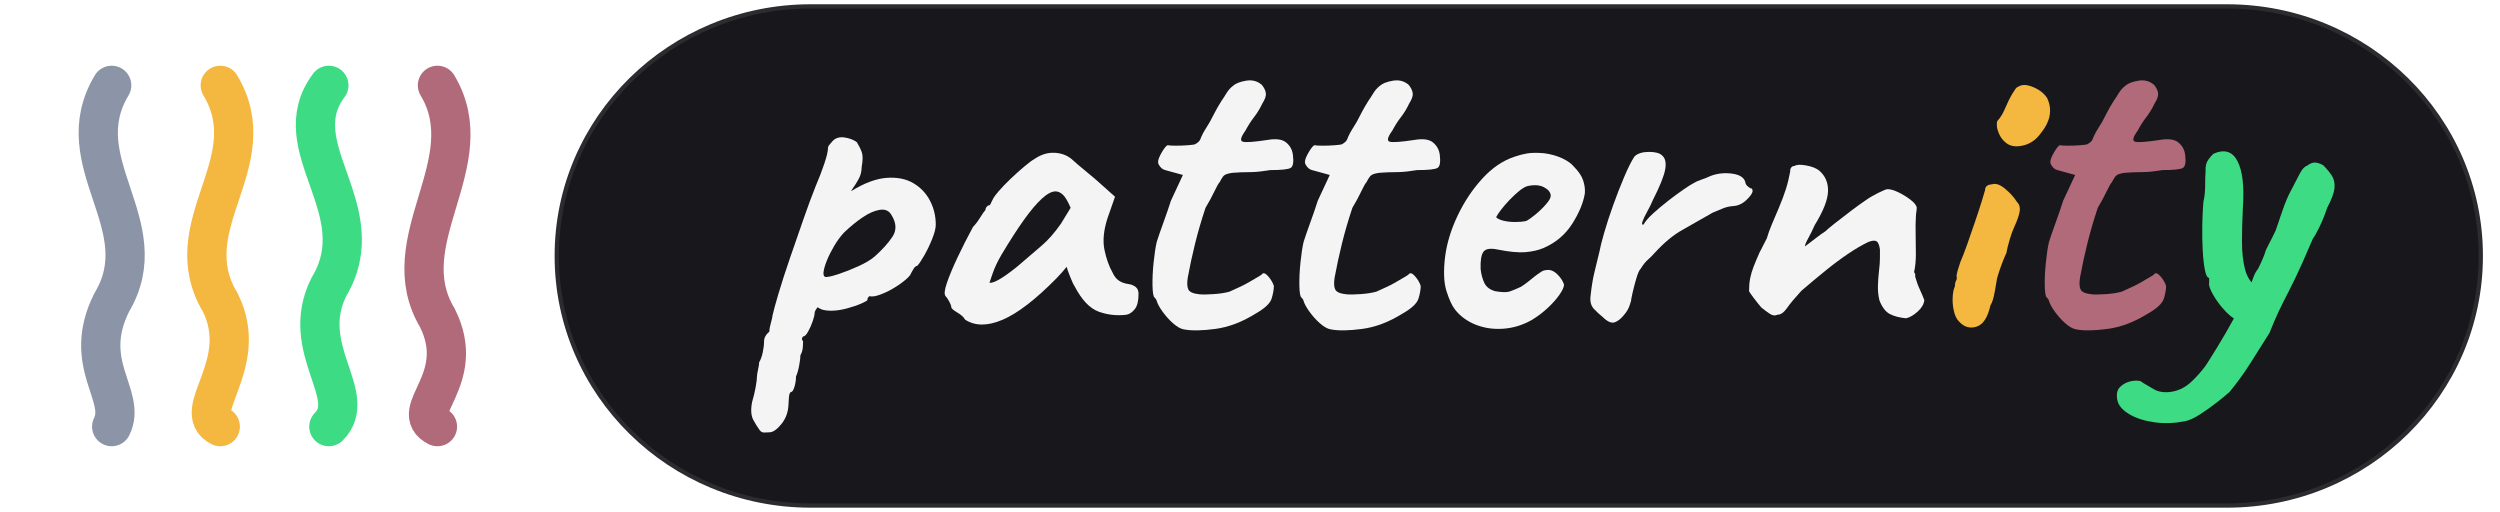
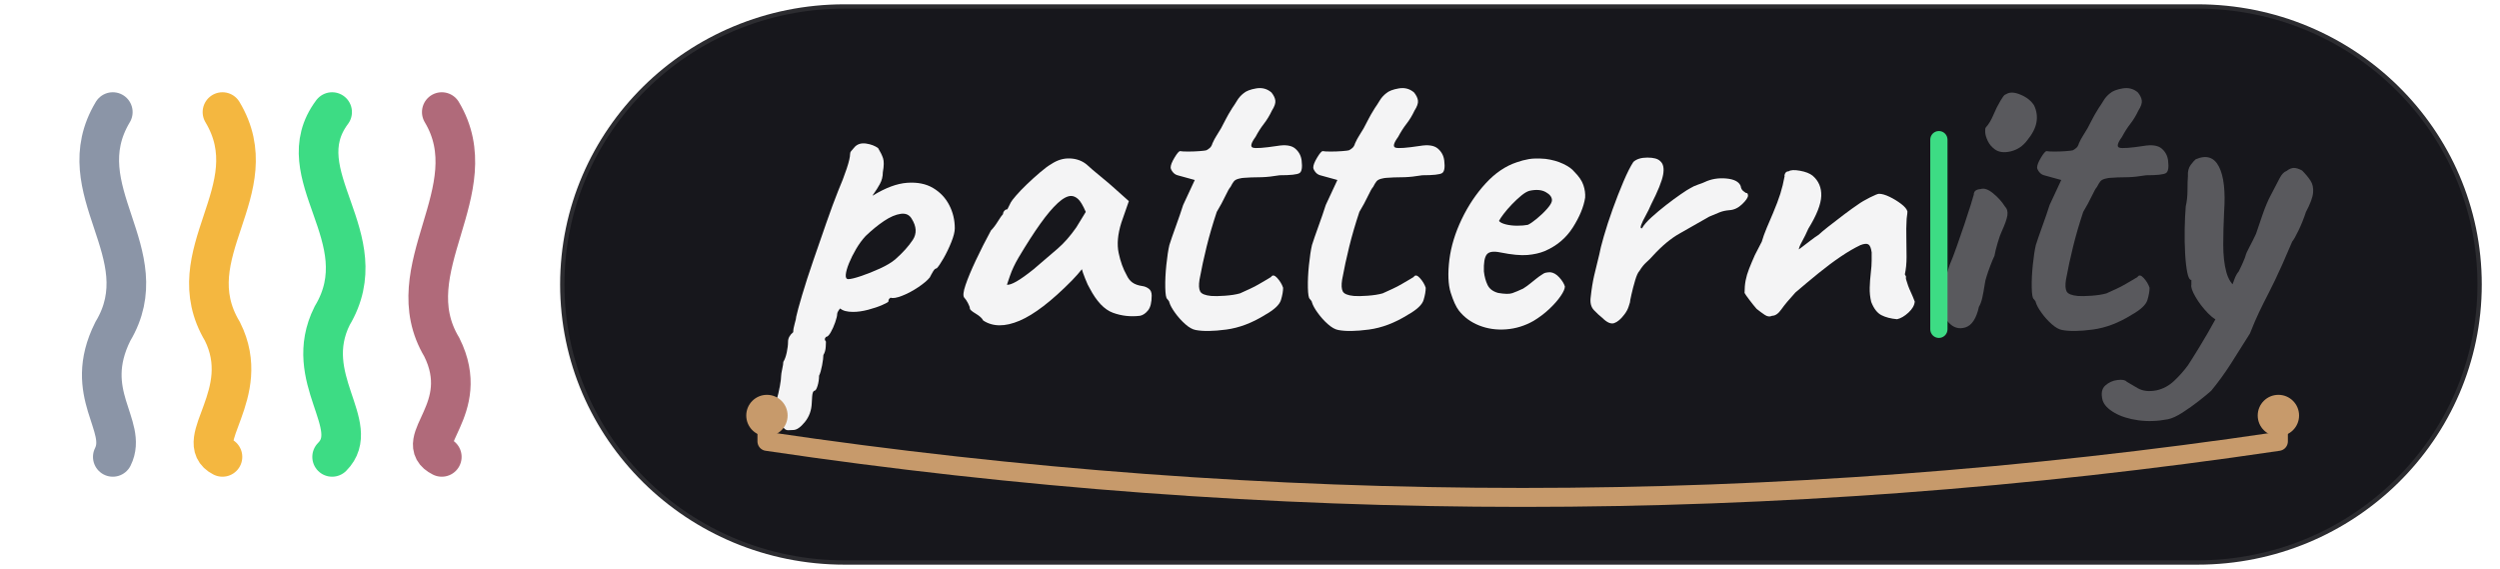
- <svg xmlns="http://www.w3.org/2000/svg" width="293" height="60" viewBox="0 0 293 60" fill="none">
-   <g transform="translate(4,2.73) scale(1.818)" stroke-width="2.53" stroke-linecap="round">
+ <svg xmlns="http://www.w3.org/2000/svg" width="290" height="66" viewBox="0 0 290 66" fill="none">
+   <g transform="translate(4,5.73) scale(1.818)" stroke-width="2.53" stroke-linecap="round">
    <path d="M5 4 C2 9, 8 13, 5 18 C3 22, 6 24, 5 26" stroke="#8b95a7" />
    <path d="M12 4 C15 9, 9 13, 12 18 C14 22, 10 25, 12 26" stroke="#f4b740" />
    <path d="M19 4 C16 8, 22 12, 19 17 C17 21, 21 24, 19 26" stroke="#3ddc84" />
    <path d="M26 4 C29 9, 23 14, 26 19 C28 23, 24 25, 26 26" stroke="#b06a7a" />
  </g>
-   <rect x="65" y="0.5" width="226" height="59" rx="30" fill="#17171c" stroke="rgba(255,255,255,0.09)" />
-   <g transform="translate(87,38.55) scale(0.052,-0.052)">
+   <rect x="65" y="0.5" width="223" height="65" rx="33" fill="#17171c" stroke="rgba(255,255,255,0.09)" />
+   <g transform="translate(89,38.23) scale(0.05,-0.05)">
    <path d="M61 -233Q57 -233 49.5 -233.5Q42 -234 37 -225Q33 -220 25.0 -205.5Q17 -191 22 -165Q27 -148 30.0 -131.5Q33 -115 33 -107Q33 -103 35.5 -91.5Q38 -80 38 -75Q43 -67 46.0 -53.0Q49 -39 49 -28Q49 -16 61 -6Q61 2 64.5 14.0Q68 26 68 30Q71 44 81.5 79.5Q92 115 107.5 160.0Q123 205 138.0 248.0Q153 291 165 321Q177 349 185.0 373.0Q193 397 193 407Q193 411 195.0 413.5Q197 416 204 424Q214 434 230.5 431.5Q247 429 258 421Q266 408 269.5 397.5Q273 387 269 365Q269 350 262.0 337.5Q255 325 249.5 317.5Q244 310 246 311Q290 338 325.5 340.5Q361 343 385.5 328.5Q410 314 423.0 289.0Q436 264 436 235Q436 223 428.0 203.0Q420 183 410.0 165.5Q400 148 394 142Q390 142 386.0 135.5Q382 129 378 121Q370 111 351.5 98.5Q333 86 314.0 78.5Q295 71 287 74Q287 74 284.5 72.0Q282 70 282.0 65.25Q282.0 63.35 268.0 57.175Q254 51 235.0 46.0Q216 41 200 41Q179 41 170 49Q168 47 165.5 43.0Q163 39 163 36Q163 30 158.5 17.0Q154 4 148.0 -6.5Q142 -17 137 -17Q137 -17 135.0 -20.0Q133 -23 137 -28Q137 -28 136.5 -39.5Q136 -51 131 -59Q131 -67 128.0 -83.0Q125 -99 121 -107Q121 -119 117.5 -130.5Q114 -142 110 -142Q106 -143 105.0 -154.5Q104 -166 104 -171Q103 -196 88.0 -214.5Q73 -233 61 -233ZM189 117Q197 117 218.0 124.0Q239 131 262.0 141.5Q285 152 298 163Q324 186 338.5 208.0Q353 230 336 257Q328 271 310.424 268.5Q292.848 266.0 271.924 252.0Q251 238 229 217Q217 204 207.0 187.0Q197 170 190.5 154.0Q184 138 183.0 127.5Q182 117 189 117Z" fill="#f4f4f5" />
    <path d="M502 21Q498 29 484.5 37.0Q471 45 471 49Q471 53 466.5 61.5Q462 70 458 74Q453 80 461.0 103.5Q469 127 485.0 161.0Q501 195 520 230Q528 238 536.0 251.0Q544 264 548 268Q548 272 551.0 275.5Q554 279 558 279L566 295Q568 299 578.309 311.0Q588.617 323.0 603.809 337.5Q619 352 634.375 365.091Q649.75 378.182 660 384Q681 398 703.5 397.0Q726 396 742 383Q745 380 755.5 371.0Q766 362 779.5 351.0Q793 340 803 331L840 298L822.581 248.0Q810 208 816.25 178.0Q822.5 148.0 835 126Q840 115 848.5 109.0Q857 103 871 101Q879 100 886.0 95.0Q893 90 893 79Q893 55 884.5 44.5Q876 34 866 32Q833 28 803.0 39.0Q773 50 749 96Q745 102 738.5 118.5Q732 135 731 140Q727 135 720.5 127.5Q714 120 708 114Q637 42 586.252 20.5Q535.504 -1.0 502 21ZM557 104Q564 103 579.0 111.5Q594 120 619 140Q653 169 675.0 188.0Q697 207 718 237L740 273Q730 296 722.0 303.0Q714 310 706 310Q693 310 675.0 293.5Q657 277 634.5 245.5Q612 214 584 167Q571 145 564.0 124.5Q557 104 557 104Z" fill="#f4f4f5" />
    <path d="M995 -1Q984 1 971.0 12.5Q958 24 947.5 38.5Q937 53 934 63Q934 65 931.5 68.0Q929 71 929 71Q925 74 924.5 97.5Q924 121 927.0 150.0Q930 179 934 196Q939 212 949.0 239.5Q959 267 966 289L993 347L953 358Q946 360 941.5 366.0Q937 372 937 376Q937 384 946.0 399.0Q955 414 959 414Q964 413 977.5 413.0Q991 413 1004.0 414.0Q1017 415 1020 416Q1024 418 1028.0 421.5Q1032 425 1034 432Q1039 443 1043.0 449.0Q1047 455 1054 467Q1061 480 1065.5 489.0Q1070 498 1080 514Q1085 521 1091.0 531.0Q1097 541 1106 548Q1115 556 1135.5 559.5Q1156 563 1171 550Q1179 540 1180.0 531.0Q1181 522 1172 508Q1164 491 1153.5 477.5Q1143 464 1134 447Q1118 425 1128.0 422.0Q1138 419 1184 426Q1213 431 1226.0 420.0Q1239 409 1241 392Q1244 368 1236.0 363.0Q1228 358 1190 358Q1166 354 1149.0 353.5Q1132 353 1124 353Q1111 352 1107.0 352.0Q1103 352 1095 350Q1087 348 1083.5 343.5Q1080 339 1076 331Q1072 327 1064.0 310.0Q1056 293 1044 273Q1030 231 1020.5 192.5Q1011 154 1004 116Q1001 97 1005.5 88.5Q1010 80 1031 78Q1042 77 1063.0 78.5Q1084 80 1098 84Q1109 89 1121.0 94.5Q1133 100 1143 106Q1152 111 1161.0 116.5Q1170 122 1170 122Q1175 130 1184.5 119.5Q1194 109 1198 97Q1198 85 1193.0 68.5Q1188 52 1156 34Q1111 6 1066.0 0.0Q1021 -6 995 -1Z" fill="#f4f4f5" />
    <path d="M1326 -1Q1315 1 1302.0 12.5Q1289 24 1278.5 38.5Q1268 53 1265 63Q1265 65 1262.5 68.0Q1260 71 1260 71Q1256 74 1255.5 97.5Q1255 121 1258.0 150.0Q1261 179 1265 196Q1270 212 1280.0 239.5Q1290 267 1297 289L1324 347L1284 358Q1277 360 1272.5 366.0Q1268 372 1268 376Q1268 384 1277.0 399.0Q1286 414 1290 414Q1295 413 1308.5 413.0Q1322 413 1335.0 414.0Q1348 415 1351 416Q1355 418 1359.0 421.5Q1363 425 1365 432Q1370 443 1374.0 449.0Q1378 455 1385 467Q1392 480 1396.5 489.0Q1401 498 1411 514Q1416 521 1422.0 531.0Q1428 541 1437 548Q1446 556 1466.5 559.5Q1487 563 1502 550Q1510 540 1511.0 531.0Q1512 522 1503 508Q1495 491 1484.5 477.5Q1474 464 1465 447Q1449 425 1459.0 422.0Q1469 419 1515 426Q1544 431 1557.0 420.0Q1570 409 1572 392Q1575 368 1567.0 363.0Q1559 358 1521 358Q1497 354 1480.0 353.5Q1463 353 1455 353Q1442 352 1438.0 352.0Q1434 352 1426 350Q1418 348 1414.5 343.5Q1411 339 1407 331Q1403 327 1395.0 310.0Q1387 293 1375 273Q1361 231 1351.5 192.5Q1342 154 1335 116Q1332 97 1336.5 88.5Q1341 80 1362 78Q1373 77 1394.0 78.5Q1415 80 1429 84Q1440 89 1452.0 94.5Q1464 100 1474 106Q1483 111 1492.0 116.5Q1501 122 1501 122Q1506 130 1515.5 119.5Q1525 109 1529 97Q1529 85 1524.0 68.5Q1519 52 1487 34Q1442 6 1397.0 0.0Q1352 -6 1326 -1Z" fill="#f4f4f5" />
    <path d="M1779 20Q1749 3 1715.5 0.5Q1682 -2 1653.0 9.5Q1624 21 1606 44Q1596 57 1587.0 85.5Q1578 114 1584 163Q1590 209 1612.5 256.0Q1635 303 1668.0 339.0Q1701 375 1740 388Q1754 393 1768.5 395.5Q1783 398 1807 396Q1830 393 1848.0 384.5Q1866 376 1874 366Q1890 350 1895.0 335.0Q1900 320 1899 306Q1894 274 1870.5 237.0Q1847 200 1805 182Q1788 175 1765.0 173.0Q1742 171 1702 179Q1678 184 1670.5 174.0Q1663 164 1664 135Q1666 117 1672.5 103.5Q1679 90 1697 85Q1720 81 1730.0 84.5Q1740 88 1755 95Q1763 100 1770.5 106.0Q1778 112 1785.5 118.0Q1793 124 1798 127Q1803 131 1808.0 132.0Q1813 133 1818 133Q1829 132 1839.0 121.0Q1849 110 1852 100Q1852 92 1842.0 77.5Q1832 63 1815.5 47.5Q1799 32 1779 20ZM1766 243Q1773 246 1786.5 257.0Q1800 268 1811.0 280.5Q1822 293 1822 300Q1822 311 1807.5 319.0Q1793 327 1770 322Q1762 320 1751.0 311.0Q1740 302 1729.0 290.5Q1718 279 1710.0 268.5Q1702 258 1699 252Q1703 247 1715.0 244.0Q1727 241 1741.5 241.0Q1756 241 1766 243Z" fill="#f4f4f5" />
    <path d="M1939 27Q1930 34 1919.5 45.0Q1909 56 1912 76Q1915 104 1920.0 125.5Q1925 147 1932 175Q1934 187 1942.287 216.0Q1950.574 245.0 1962.787 279.0Q1975 313 1988.0 343.5Q2001 374 2011 389Q2022 399 2043.5 399.0Q2065 399 2073 391Q2084 382 2080.0 359.5Q2076 337 2052 290Q2047 278 2039.5 264.5Q2032 251 2029.0 242.5Q2026 234 2031 235Q2037 246 2053.0 260.5Q2069 275 2087.0 289.0Q2105 303 2121.0 314.0Q2137 325 2143 328Q2151 333 2161.5 336.5Q2172 340 2176 342Q2199 353 2226.5 350.5Q2254 348 2260 333Q2261 325 2266.5 321.0Q2272 317 2272 317Q2276 317 2276.5 314.0Q2277 311 2277 311Q2277 304 2263.5 291.0Q2250 278 2234 277Q2221 276 2211.0 272.0Q2201 268 2187 262Q2149 240 2118.5 223.0Q2088 206 2056 171Q2049 163 2041.0 156.0Q2033 149 2025 136Q2020 131 2015.0 114.0Q2010 97 2006.5 81.5Q2003 66 2003 63Q2003 63 2000.0 53.5Q1997 44 1990 35Q1978 19 1966.5 15.0Q1955 11 1939 27Z" fill="#f4f4f5" />
    <path d="M2623 24Q2601 26 2586.5 33.5Q2572 41 2563 64Q2559 80 2559.5 97.5Q2560 115 2562.0 131.5Q2564 148 2564 160Q2564 162 2564.0 168.0Q2564 174 2564 179Q2562 194 2556.5 197.5Q2551 201 2538 196Q2517 186 2492.5 169.5Q2468 153 2441.5 131.5Q2415 110 2387 86Q2365 62 2354.5 47.0Q2344 32 2333 32Q2325 28 2316.0 34.0Q2307 40 2297 48Q2290 56 2280.5 68.5Q2271 81 2269 85Q2269 101 2271.5 114.0Q2274 127 2279.5 141.0Q2285 155 2293 173Q2297 180 2300.5 187.5Q2304 195 2309 204Q2313 218 2320.5 236.0Q2328 254 2335 270Q2346 296 2352.0 315.0Q2358 334 2362 356Q2361 358 2363.0 362.0Q2365 366 2369 367H2370H2371Q2378 372 2397.5 368.5Q2417 365 2427 357Q2448 339 2447.0 310.0Q2446 281 2417 234Q2410 218 2402.5 204.5Q2395 191 2395 186Q2395 186 2403.0 192.0Q2411 198 2422.0 206.5Q2433 215 2441 220Q2446 225 2463.0 238.5Q2480 252 2500.0 267.0Q2520 282 2532 290Q2543 298 2560.0 306.5Q2577 315 2581 315Q2591 315 2605.5 308.0Q2620 301 2632.5 291.5Q2645 282 2647 274Q2647 270 2646.0 263.5Q2645 257 2645 252Q2644 236 2644.5 213.5Q2645 191 2645.0 168.5Q2645 146 2641 128Q2641 128 2642.0 126.5Q2643 125 2644 122Q2643 121 2643.5 118.5Q2644 116 2644 116Q2646 109 2648.5 102.0Q2651 95 2655.0 86.5Q2659 78 2664 65Q2663 52 2649.5 39.5Q2636 27 2623 24Z" fill="#f4f4f5" />
-     <path d="M2742 17Q2734 25 2730.5 41.0Q2727 57 2728.0 72.5Q2729 88 2733 96Q2733 104 2735.5 108.5Q2738 113 2737 117Q2736 121 2739.0 131.0Q2742 141 2745 150Q2752 166 2761.0 191.5Q2770 217 2779.0 243.5Q2788 270 2794.0 289.5Q2800 309 2801 313Q2801 325 2817 326Q2829 330 2846.0 316.0Q2863 302 2873 286Q2881 278 2879.0 265.0Q2877 252 2866 228Q2862 220 2856.5 201.5Q2851 183 2849 171Q2845 163 2839.5 148.5Q2834 134 2830 121Q2828 116 2826.0 102.5Q2824 89 2821.0 75.0Q2818 61 2813 53Q2804 12 2781.5 5.0Q2759 -2 2742 17ZM2850 418Q2839 426 2833.5 437.5Q2828 449 2827.5 458.0Q2827 467 2829 469Q2839 480 2846.5 498.0Q2854 516 2863 531Q2865 534 2868.5 539.5Q2872 545 2876 546Q2888 554 2909.5 545.0Q2931 536 2941 520Q2950 501 2946.5 481.0Q2943 461 2925 439Q2910 419 2887.0 413.5Q2864 408 2850 418Z" fill="#f4b740" />
-     <path d="M3006 -1Q2995 1 2982.0 12.5Q2969 24 2958.5 38.5Q2948 53 2945 63Q2945 65 2942.5 68.0Q2940 71 2940 71Q2936 74 2935.5 97.5Q2935 121 2938.0 150.0Q2941 179 2945 196Q2950 212 2960.0 239.5Q2970 267 2977 289L3004 347L2964 358Q2957 360 2952.5 366.0Q2948 372 2948 376Q2948 384 2957.0 399.0Q2966 414 2970 414Q2975 413 2988.5 413.0Q3002 413 3015.0 414.0Q3028 415 3031 416Q3035 418 3039.0 421.5Q3043 425 3045 432Q3050 443 3054.0 449.0Q3058 455 3065 467Q3072 480 3076.5 489.0Q3081 498 3091 514Q3096 521 3102.0 531.0Q3108 541 3117 548Q3126 556 3146.5 559.5Q3167 563 3182 550Q3190 540 3191.0 531.0Q3192 522 3183 508Q3175 491 3164.5 477.5Q3154 464 3145 447Q3129 425 3139.0 422.0Q3149 419 3195 426Q3224 431 3237.0 420.0Q3250 409 3252 392Q3255 368 3247.0 363.0Q3239 358 3201 358Q3177 354 3160.0 353.5Q3143 353 3135 353Q3122 352 3118.0 352.0Q3114 352 3106 350Q3098 348 3094.5 343.5Q3091 339 3087 331Q3083 327 3075.0 310.0Q3067 293 3055 273Q3041 231 3031.5 192.5Q3022 154 3015 116Q3012 97 3016.5 88.5Q3021 80 3042 78Q3053 77 3074.0 78.5Q3095 80 3109 84Q3120 89 3132.0 94.5Q3144 100 3154 106Q3163 111 3172.0 116.5Q3181 122 3181 122Q3186 130 3195.5 119.5Q3205 109 3209 97Q3209 85 3204.0 68.5Q3199 52 3167 34Q3122 6 3077.0 0.0Q3032 -6 3006 -1Z" fill="#b06a7a" />
-     <path d="M3252 -208Q3216 -215 3183.0 -210.5Q3150 -206 3127.5 -193.0Q3105 -180 3100 -164Q3094 -141 3106.0 -130.0Q3118 -119 3134.5 -117.0Q3151 -115 3156 -121Q3164 -126 3181.5 -136.0Q3199 -146 3225 -141Q3248 -136 3266.0 -119.0Q3284 -102 3298 -83Q3306 -71 3325.0 -40.0Q3344 -9 3364.5 28.5Q3385 66 3399 98Q3402 106 3406.0 117.0Q3410 128 3416 135Q3422 147 3426.5 157.5Q3431 168 3432 172Q3433 177 3441.0 192.0Q3449 207 3456 222Q3461 237 3471.0 266.0Q3481 295 3491 313Q3503 336 3510.5 350.5Q3518 365 3527 368Q3536 375 3544.0 375.0Q3552 375 3563 369Q3575 357 3582.5 345.5Q3590 334 3588.5 317.5Q3587 301 3572 273Q3564 249 3554.5 229.5Q3545 210 3540 204Q3535 192 3528.5 177.5Q3522 163 3517 151Q3499 111 3486.0 86.0Q3473 61 3463.0 40.0Q3453 19 3442 -9Q3419 -46 3397.5 -79.5Q3376 -113 3352 -142Q3342 -151 3323.5 -165.5Q3305 -180 3285.5 -192.5Q3266 -205 3252 -208ZM3377 18Q3362 20 3344.5 38.0Q3327 56 3315.5 76.0Q3304 96 3306 104Q3306 109 3306.0 112.0Q3306 115 3306 115Q3300 115 3296.5 132.5Q3293 150 3291.5 177.0Q3290 204 3290.5 233.0Q3291 262 3293 286Q3297 303 3297.0 323.5Q3297 344 3298 356Q3297 372 3304.5 382.0Q3312 392 3316 395Q3353 411 3370.0 378.0Q3387 345 3382 273Q3380 233 3380.0 196.5Q3380 160 3387.0 134.0Q3394 108 3411 97Q3418 93 3416.0 80.0Q3414 67 3407.0 52.5Q3400 38 3391.5 27.5Q3383 17 3377 18Z" fill="#3ddc84" />
+     <path d="M2742 17Q2734 25 2730.5 41.0Q2727 57 2728.0 72.5Q2729 88 2733 96Q2733 104 2735.5 108.5Q2738 113 2737 117Q2736 121 2739.0 131.0Q2742 141 2745 150Q2752 166 2761.0 191.5Q2770 217 2779.0 243.5Q2788 270 2794.0 289.5Q2800 309 2801 313Q2801 325 2817 326Q2829 330 2846.0 316.0Q2863 302 2873 286Q2881 278 2879.0 265.0Q2877 252 2866 228Q2862 220 2856.5 201.5Q2851 183 2849 171Q2845 163 2839.5 148.5Q2834 134 2830 121Q2828 116 2826.0 102.5Q2824 89 2821.0 75.0Q2818 61 2813 53Q2804 12 2781.5 5.0Q2759 -2 2742 17ZM2850 418Q2839 426 2833.5 437.5Q2828 449 2827.5 458.0Q2827 467 2829 469Q2839 480 2846.5 498.0Q2854 516 2863 531Q2865 534 2868.5 539.5Q2872 545 2876 546Q2888 554 2909.5 545.0Q2931 536 2941 520Q2950 501 2946.5 481.0Q2943 461 2925 439Q2910 419 2887.0 413.5Q2864 408 2850 418Z" fill="#f4f4f5" opacity="0.30" />
+     <path d="M3006 -1Q2995 1 2982.0 12.5Q2969 24 2958.5 38.5Q2948 53 2945 63Q2945 65 2942.5 68.0Q2940 71 2940 71Q2936 74 2935.5 97.5Q2935 121 2938.0 150.0Q2941 179 2945 196Q2950 212 2960.0 239.5Q2970 267 2977 289L3004 347L2964 358Q2957 360 2952.5 366.0Q2948 372 2948 376Q2948 384 2957.0 399.0Q2966 414 2970 414Q2975 413 2988.5 413.0Q3002 413 3015.0 414.0Q3028 415 3031 416Q3035 418 3039.0 421.5Q3043 425 3045 432Q3050 443 3054.0 449.0Q3058 455 3065 467Q3072 480 3076.5 489.0Q3081 498 3091 514Q3096 521 3102.0 531.0Q3108 541 3117 548Q3126 556 3146.5 559.5Q3167 563 3182 550Q3190 540 3191.0 531.0Q3192 522 3183 508Q3175 491 3164.5 477.5Q3154 464 3145 447Q3129 425 3139.0 422.0Q3149 419 3195 426Q3224 431 3237.0 420.0Q3250 409 3252 392Q3255 368 3247.0 363.0Q3239 358 3201 358Q3177 354 3160.0 353.5Q3143 353 3135 353Q3122 352 3118.0 352.0Q3114 352 3106 350Q3098 348 3094.5 343.5Q3091 339 3087 331Q3083 327 3075.0 310.0Q3067 293 3055 273Q3041 231 3031.5 192.5Q3022 154 3015 116Q3012 97 3016.5 88.5Q3021 80 3042 78Q3053 77 3074.0 78.5Q3095 80 3109 84Q3120 89 3132.0 94.5Q3144 100 3154 106Q3163 111 3172.0 116.5Q3181 122 3181 122Q3186 130 3195.5 119.5Q3205 109 3209 97Q3209 85 3204.0 68.5Q3199 52 3167 34Q3122 6 3077.0 0.0Q3032 -6 3006 -1Z" fill="#f4f4f5" opacity="0.30" />
+     <path d="M3252 -208Q3216 -215 3183.0 -210.5Q3150 -206 3127.5 -193.0Q3105 -180 3100 -164Q3094 -141 3106.0 -130.0Q3118 -119 3134.5 -117.0Q3151 -115 3156 -121Q3164 -126 3181.5 -136.0Q3199 -146 3225 -141Q3248 -136 3266.0 -119.0Q3284 -102 3298 -83Q3306 -71 3325.0 -40.0Q3344 -9 3364.5 28.5Q3385 66 3399 98Q3402 106 3406.0 117.0Q3410 128 3416 135Q3422 147 3426.5 157.5Q3431 168 3432 172Q3433 177 3441.0 192.0Q3449 207 3456 222Q3461 237 3471.0 266.0Q3481 295 3491 313Q3503 336 3510.5 350.5Q3518 365 3527 368Q3536 375 3544.0 375.0Q3552 375 3563 369Q3575 357 3582.5 345.5Q3590 334 3588.5 317.5Q3587 301 3572 273Q3564 249 3554.5 229.5Q3545 210 3540 204Q3535 192 3528.5 177.5Q3522 163 3517 151Q3499 111 3486.0 86.0Q3473 61 3463.0 40.0Q3453 19 3442 -9Q3419 -46 3397.5 -79.5Q3376 -113 3352 -142Q3342 -151 3323.5 -165.5Q3305 -180 3285.5 -192.5Q3266 -205 3252 -208ZM3377 18Q3362 20 3344.5 38.0Q3327 56 3315.5 76.0Q3304 96 3306 104Q3306 109 3306.0 112.0Q3306 115 3306 115Q3300 115 3296.5 132.5Q3293 150 3291.5 177.0Q3290 204 3290.5 233.0Q3291 262 3293 286Q3297 303 3297.0 323.5Q3297 344 3298 356Q3297 372 3304.5 382.0Q3312 392 3316 395Q3353 411 3370.0 378.0Q3387 345 3382 273Q3380 233 3380.0 196.5Q3380 160 3387.0 134.0Q3394 108 3411 97Q3418 93 3416.0 80.0Q3414 67 3407.0 52.5Q3400 38 3391.5 27.5Q3383 17 3377 18Z" fill="#f4f4f5" opacity="0.30" />
  </g>
+   <rect x="224.0" y="15.2" width="2" height="24" rx="1" fill="#3ddc84" />
+   <path d="M89.0 48.2 L89.0 51.2 Q 176.7 64.2 264.4 51.2 L264.4 48.2" stroke="#c79a6b" stroke-width="2.2" fill="none" stroke-linecap="round" stroke-linejoin="round" />
+   <circle cx="89.0" cy="48.2" r="2.4" fill="#c79a6b" />
+   <circle cx="264.4" cy="48.2" r="2.4" fill="#c79a6b" />
</svg>
